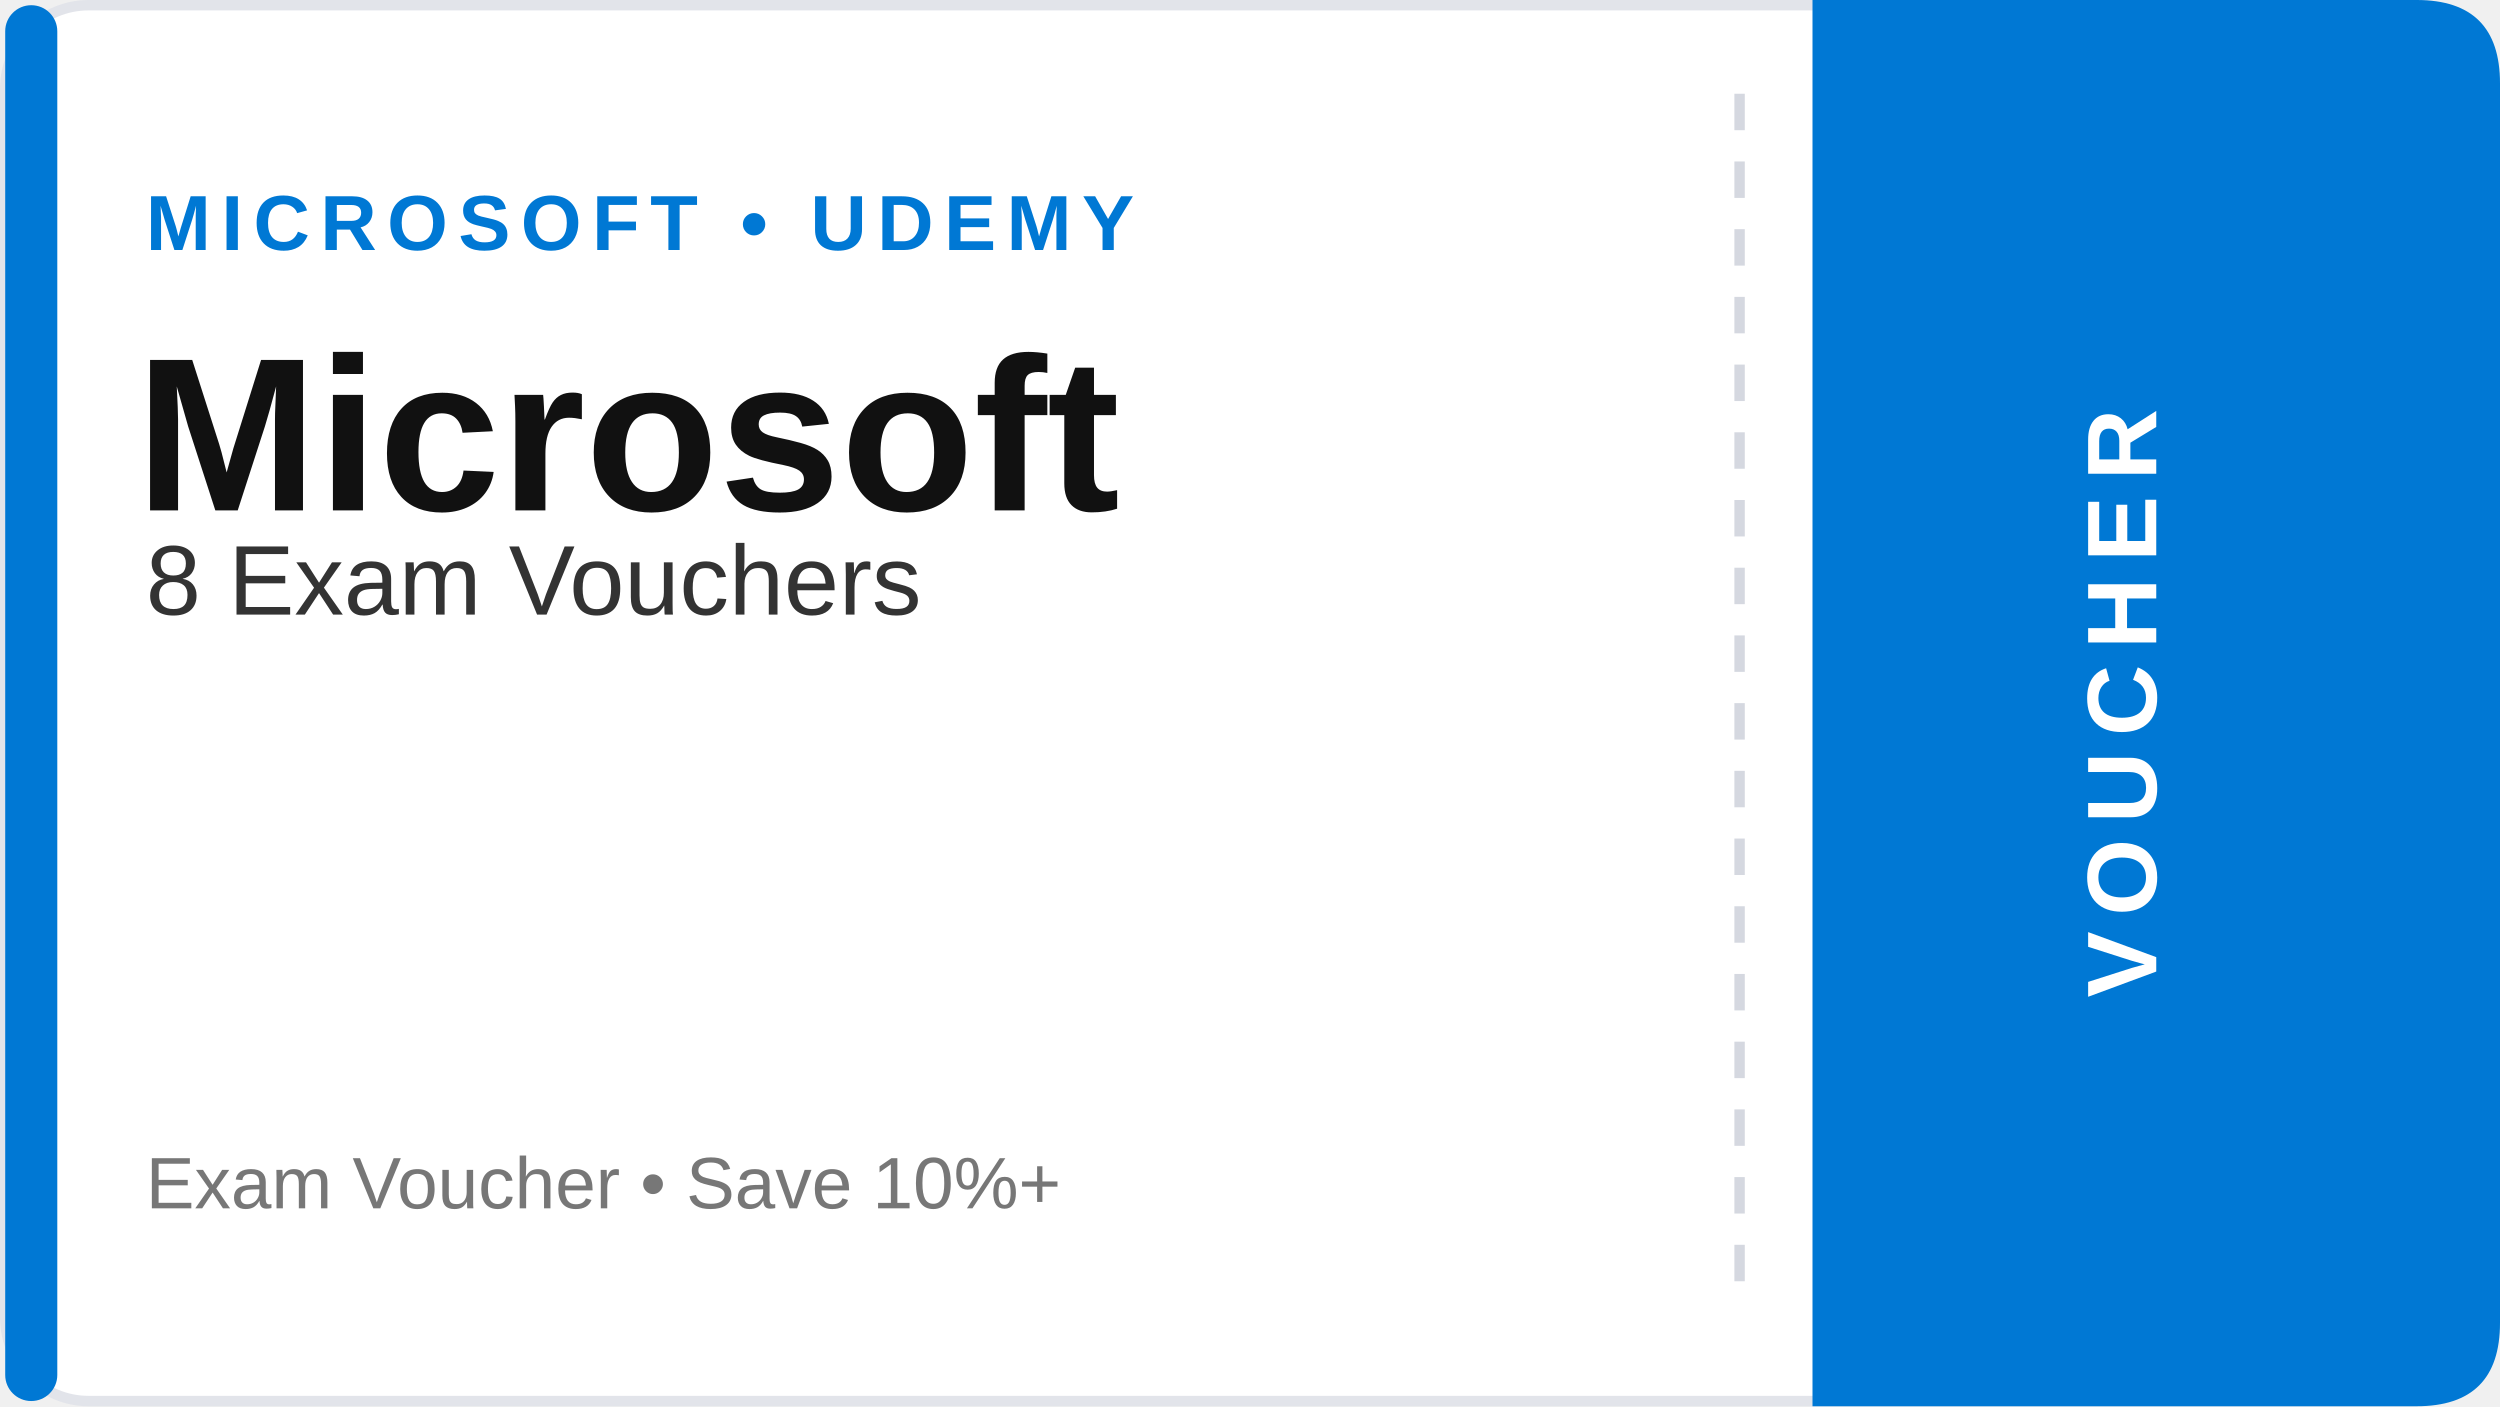
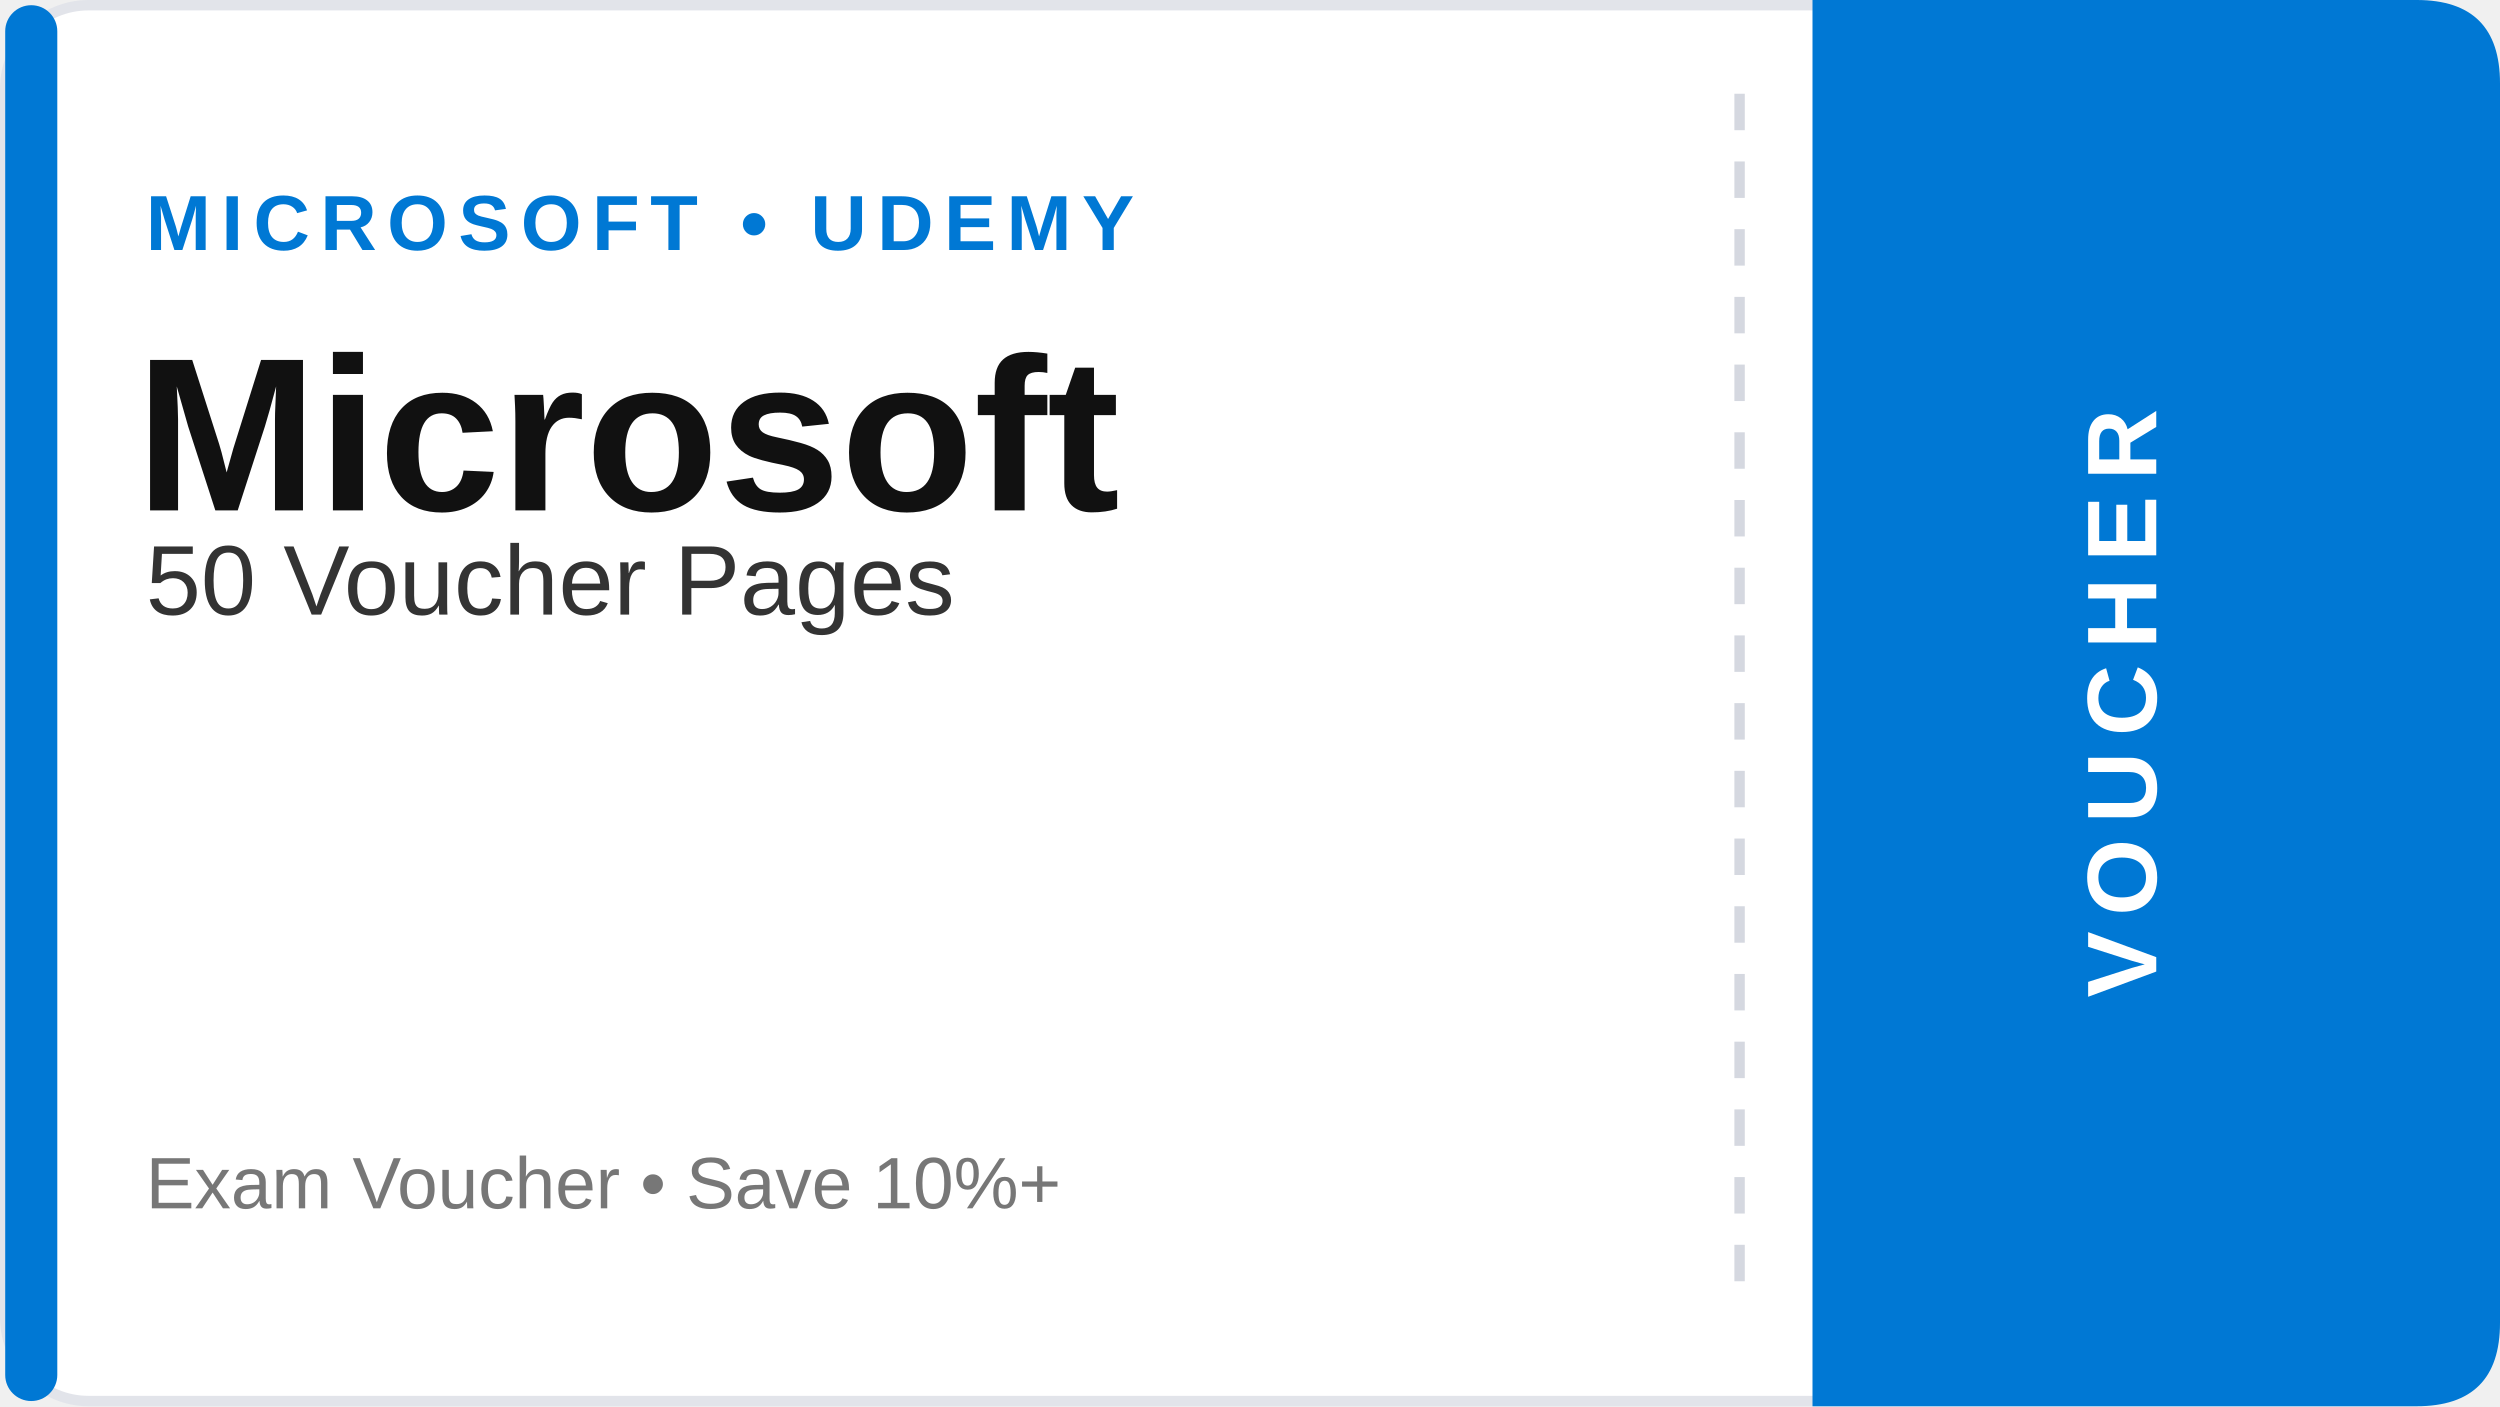
- <svg xmlns="http://www.w3.org/2000/svg" width="480" height="270" viewBox="0 0 480 270" fill="none" role="img" aria-label="Microsoft 8 Exam Vouchers exam voucher">
+ <svg xmlns="http://www.w3.org/2000/svg" width="480" height="270" viewBox="0 0 480 270" fill="none" role="img" aria-label="Microsoft 50 certification voucher pages">
  <rect x="1" y="1" width="478" height="268" rx="16" fill="#FFFFFF" stroke="#E2E4EA" stroke-width="2" />
  <rect x="1" y="1" width="10" height="268" rx="5" fill="#0078D4" />
  <text x="28" y="48" font-family="Arial,Helvetica,sans-serif" font-size="15" font-weight="bold" letter-spacing="2" fill="#0078D4">MICROSOFT • UDEMY</text>
  <text x="26" y="98" font-family="Arial,Helvetica,sans-serif" font-size="42" font-weight="bold" fill="#111111">Microsoft</text>
-   <text x="28" y="118" font-family="Arial,Helvetica,sans-serif" font-size="19" fill="#333">8 Exam Vouchers</text>
+   <text x="28" y="118" font-family="Arial,Helvetica,sans-serif" font-size="19" fill="#333">50 Voucher Pages</text>
  <text x="28" y="232" font-family="Arial,Helvetica,sans-serif" font-size="14" fill="#777777">Exam Voucher • Save 10%+</text>
  <line x1="334" y1="18" x2="334" y2="252" stroke="#D5D8E0" stroke-width="2" stroke-dasharray="7 6" />
  <path d="M348 0 H464 Q480 0 480 16 V254 Q480 270 464 270 H348 Z" fill="#0078D4" />
  <text x="414" y="135" font-family="Arial,Helvetica,sans-serif" font-size="19" font-weight="bold" letter-spacing="3" fill="#FFFFFF" transform="rotate(-90 414 135)" text-anchor="middle">VOUCHER</text>
</svg>
